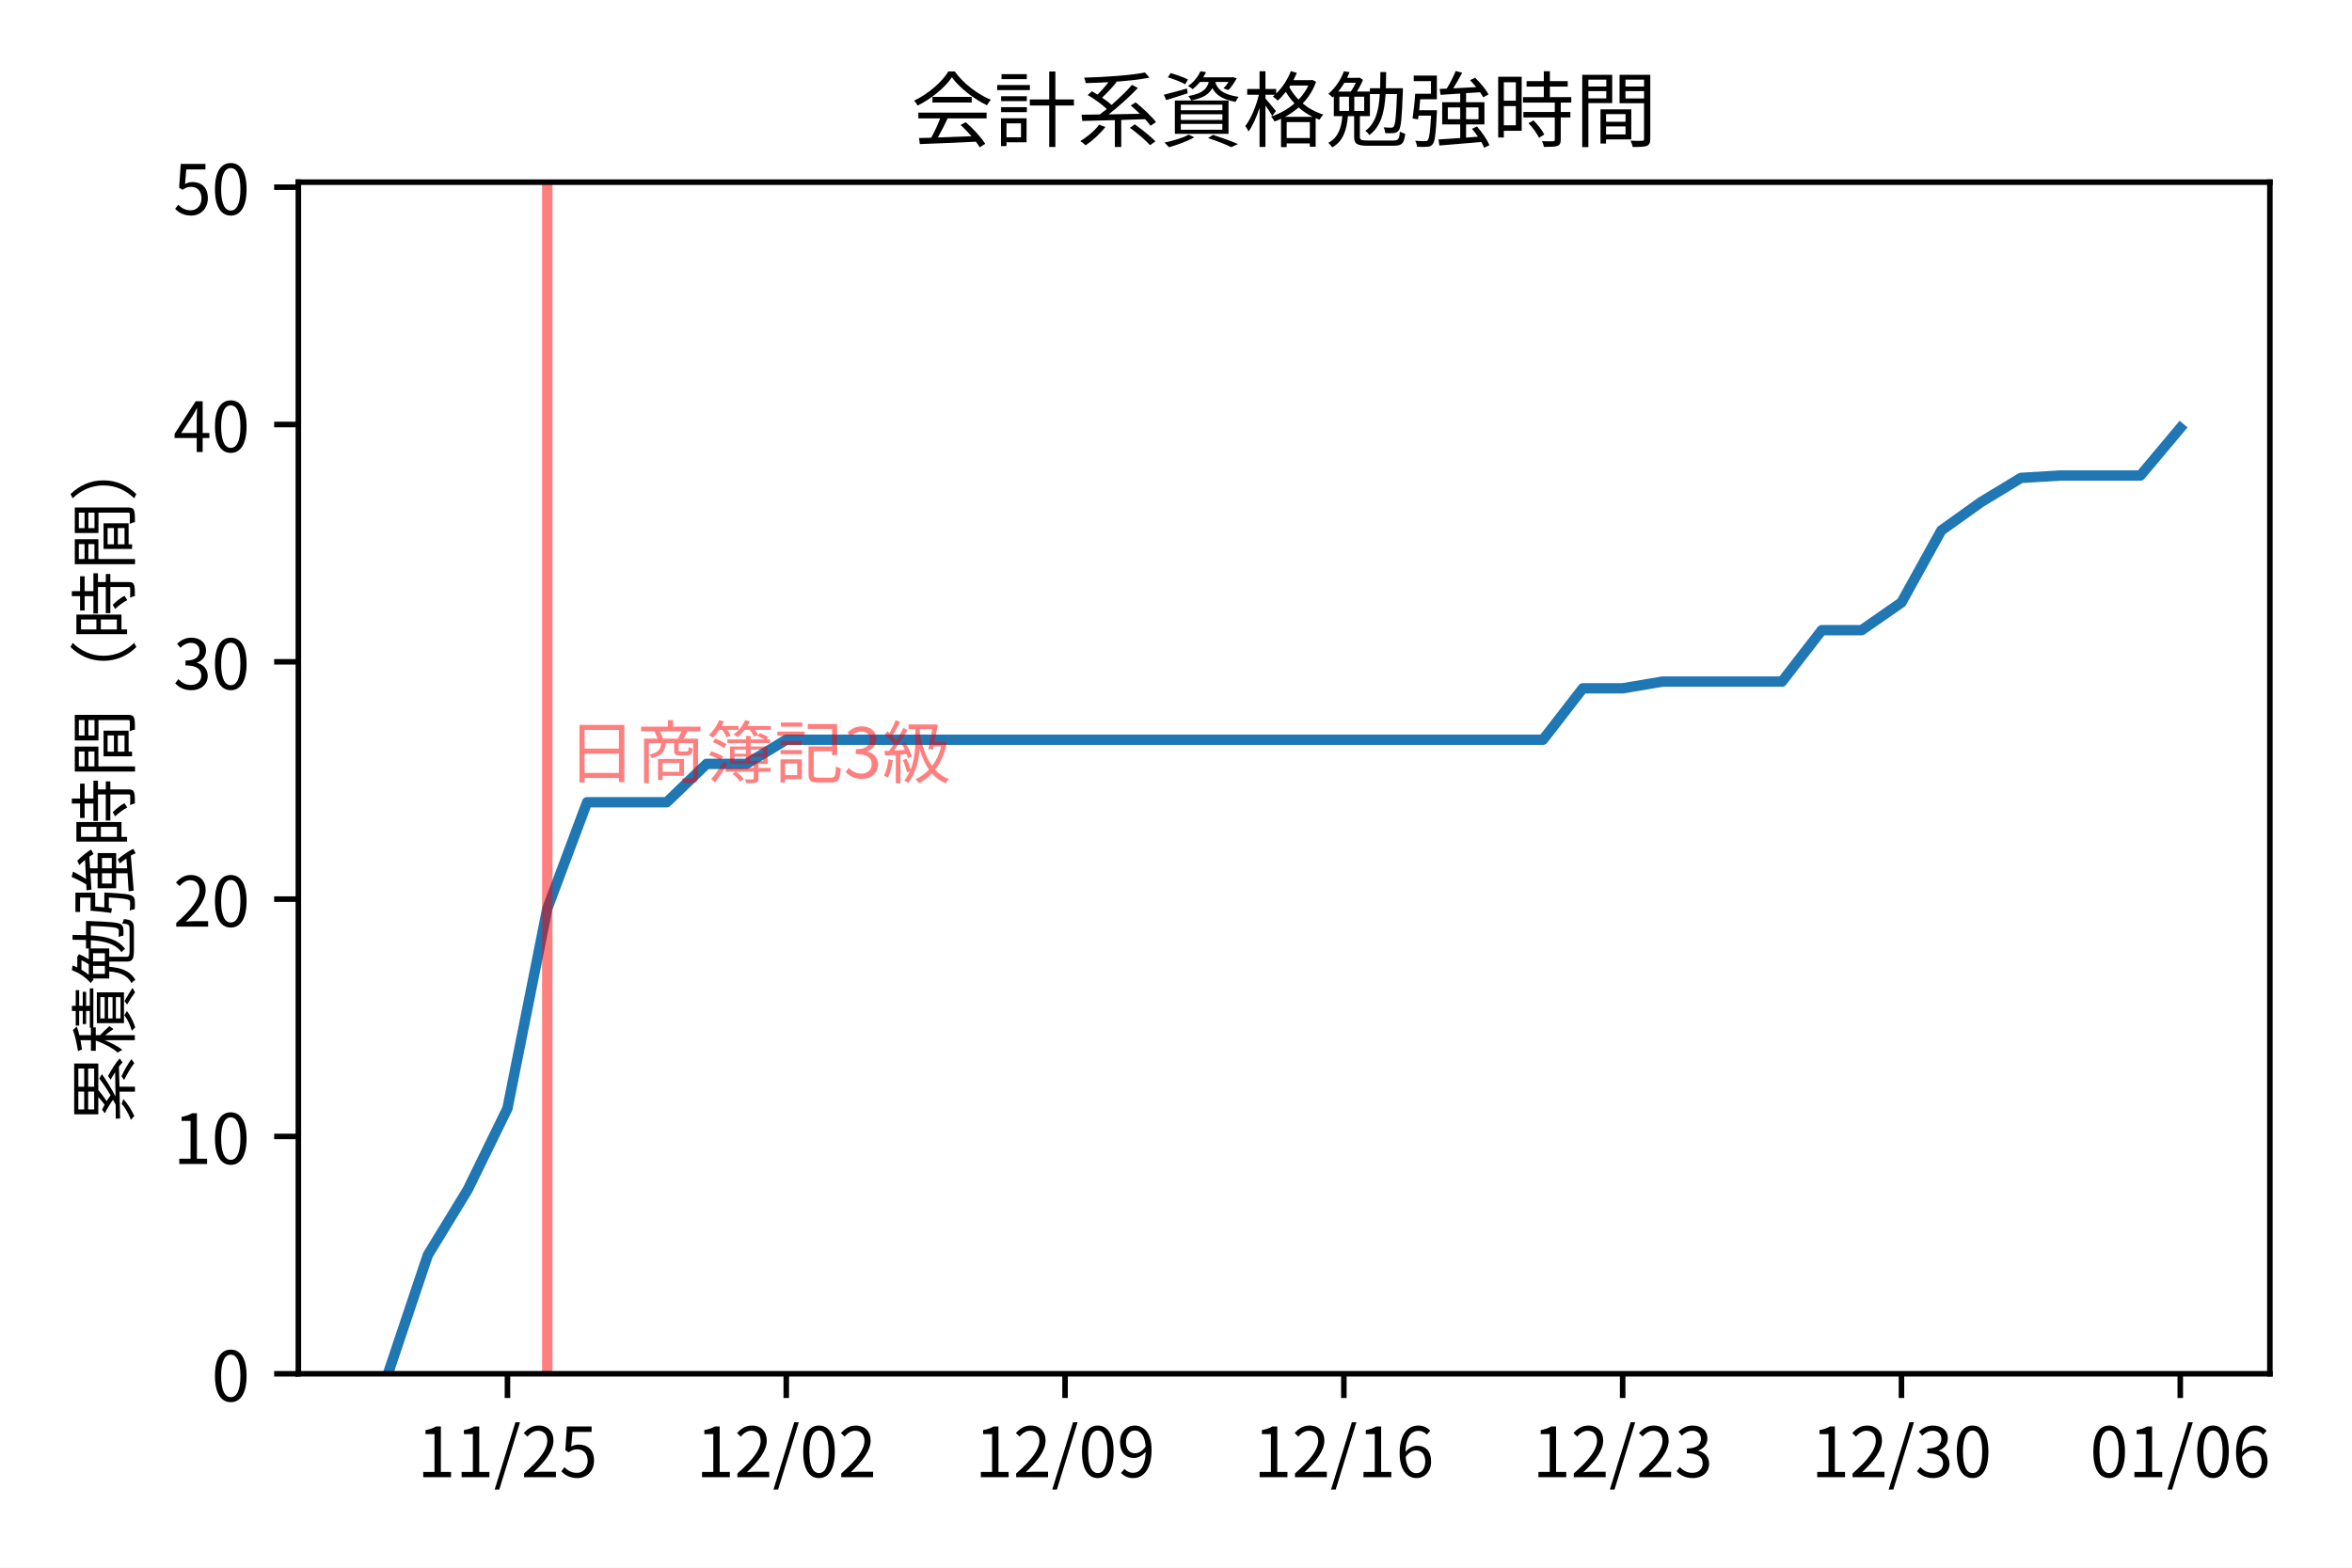
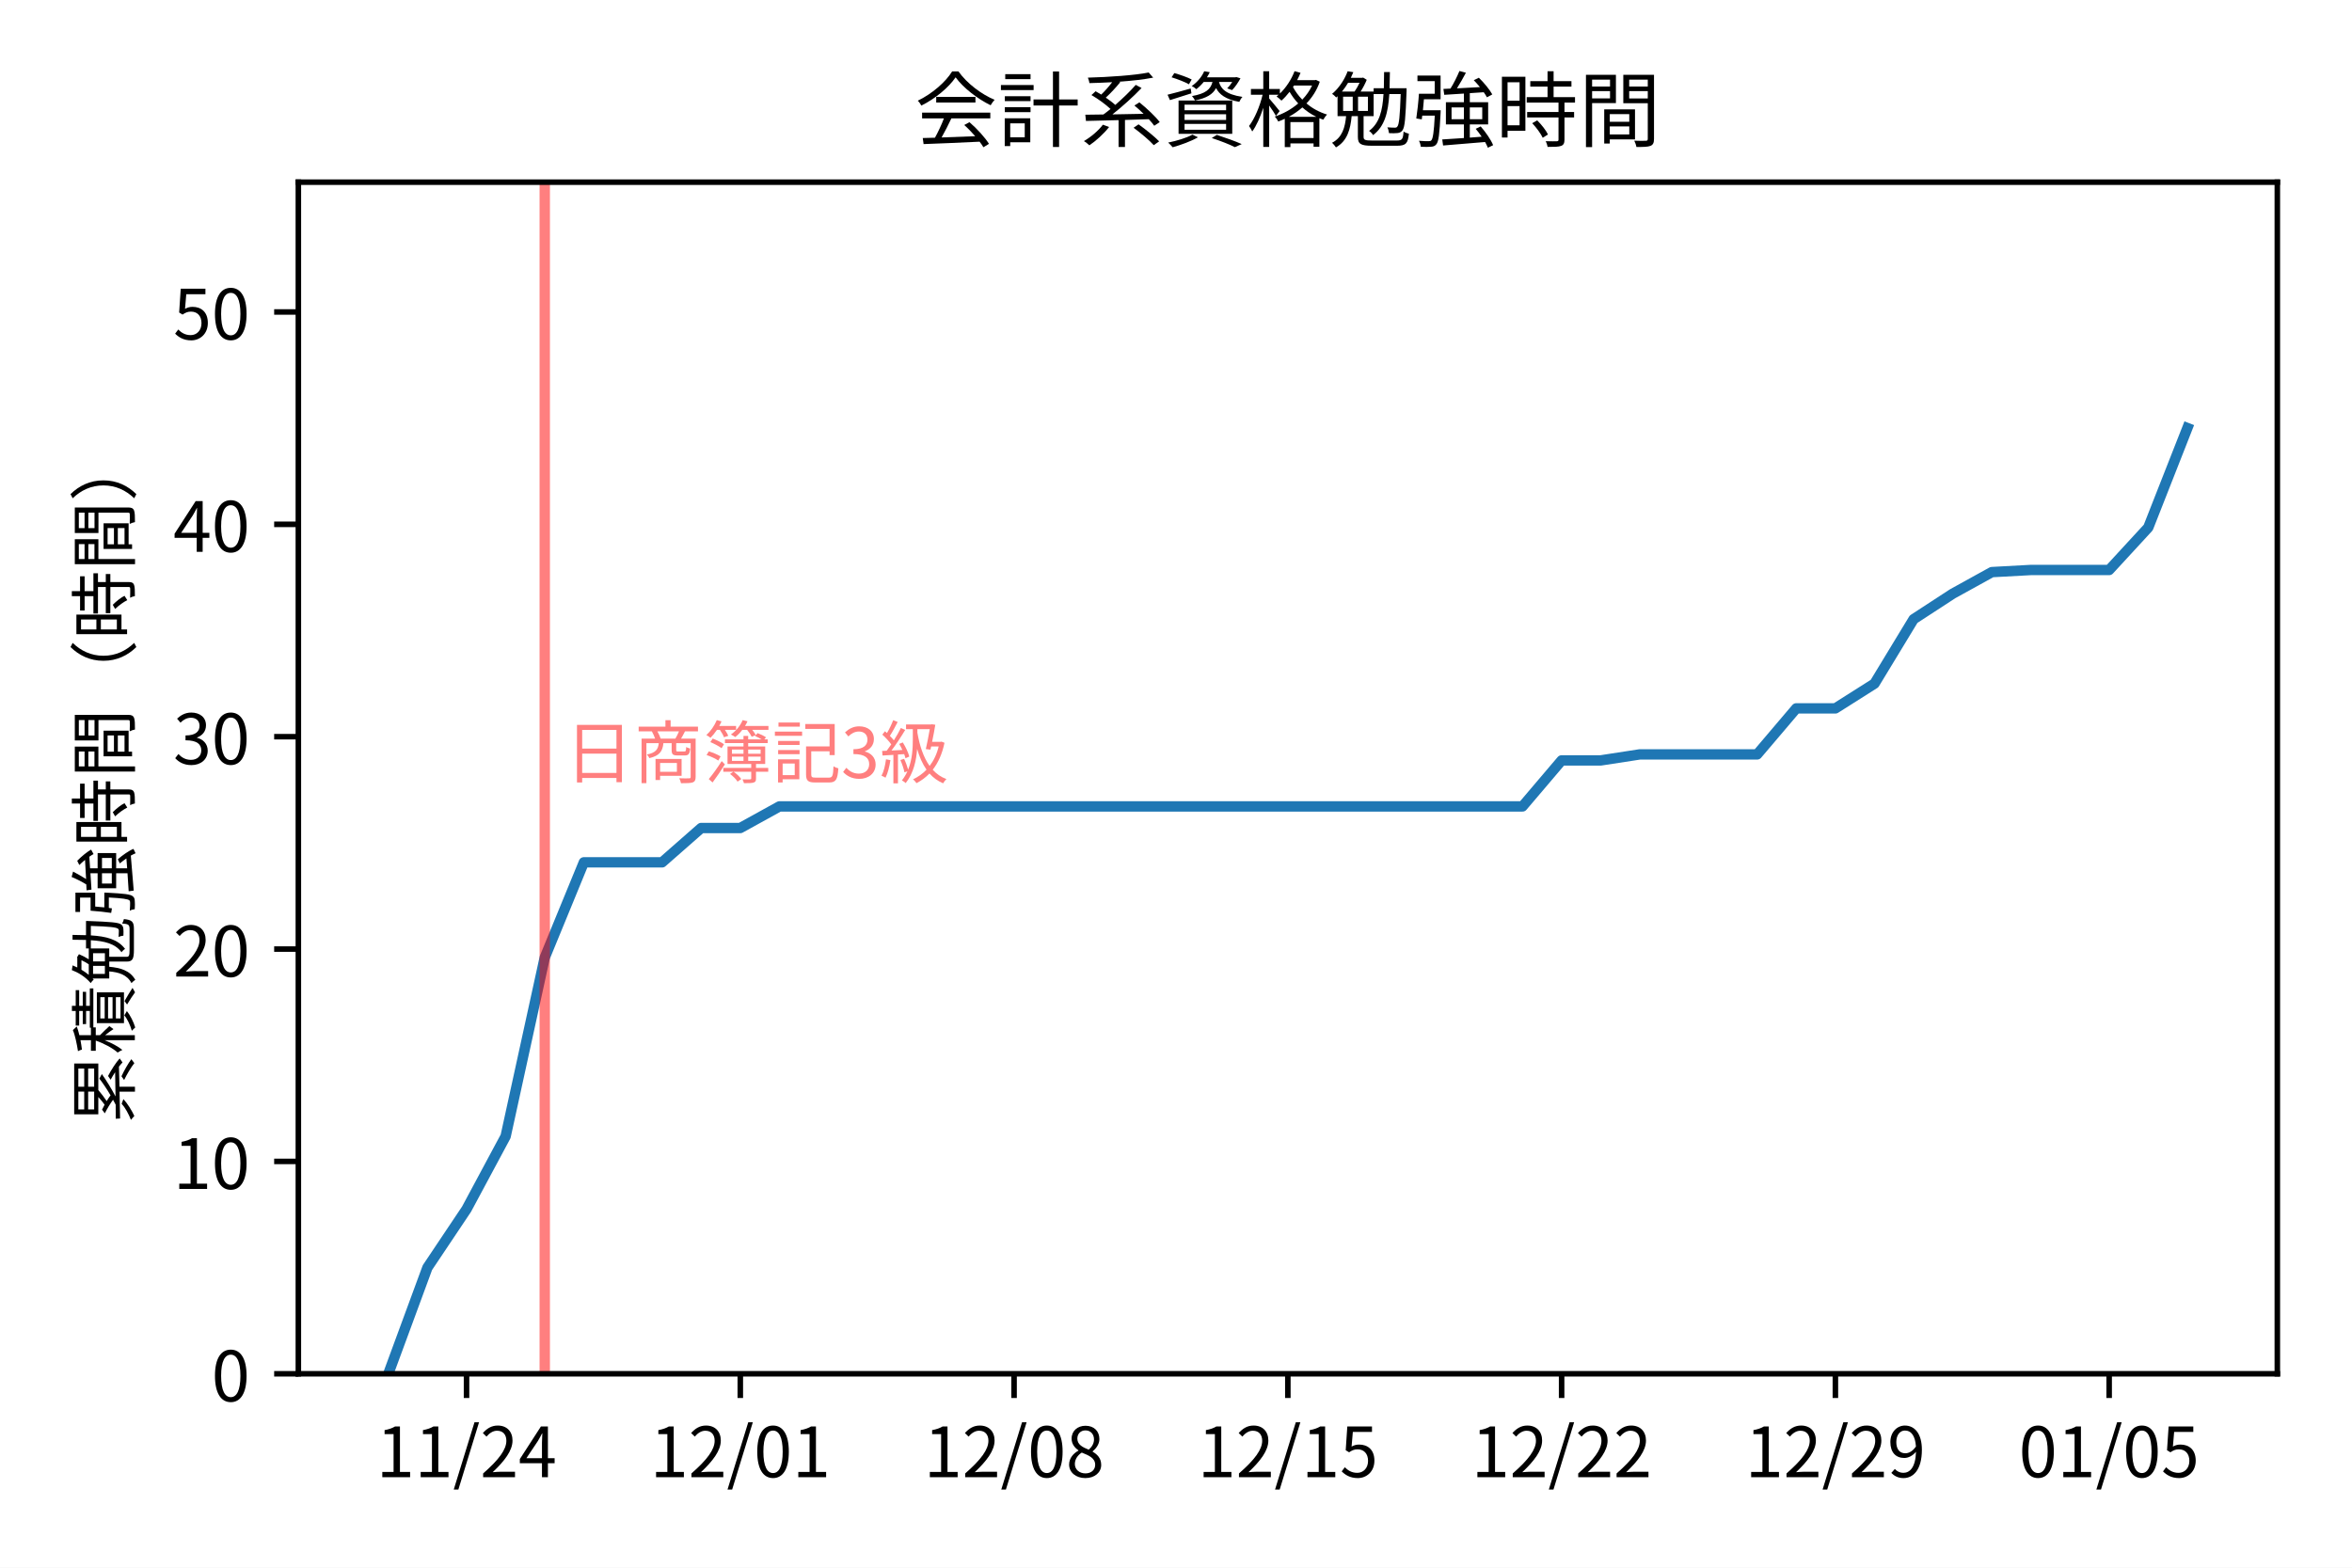
<svg xmlns="http://www.w3.org/2000/svg" xmlns:xlink="http://www.w3.org/1999/xlink" width="340.157pt" height="226.772pt" viewBox="0 0 340.157 226.772" version="1.1">
  <defs>
    <style type="text/css">*{stroke-linejoin: round; stroke-linecap: butt}</style>
  </defs>
  <g id="figure_1">
    <g id="patch_1">
      <path d="M 0 226.772  L 340.157 226.772  L 340.157 0  L 0 0  z " style="fill: #ffffff" />
    </g>
    <g id="axes_1">
      <g id="patch_2">
-         <path d="M 43.15 198.722  L 328.28 198.722  L 328.28 26.351  L 43.15 26.351  z " style="fill: #ffffff" />
+         <path d="M 43.15 198.722  L 329.357 198.722  L 329.357 26.351  L 43.15 26.351  z " style="fill: #ffffff" />
      </g>
      <g id="matplotlib.axis_1">
        <g id="xtick_1">
          <g id="line2d_1">
            <defs>
-               <path id="me6eed96084" d="M 0 0  L 0 3.5  " style="stroke: #000000; stroke-width: 0.8" />
+               <path id="mf53ee3e310" d="M 0 0  L 0 3.5  " style="stroke: #000000; stroke-width: 0.8" />
            </defs>
            <g>
-               <use xlink:href="#me6eed96084" x="73.391" y="198.722" style="stroke: #000000; stroke-width: 0.8" />
+               <use xlink:href="#mf53ee3e310" x="67.472" y="198.722" style="stroke: #000000; stroke-width: 0.8" />
            </g>
          </g>
          <g id="text_1">
-             <g transform="translate(60.33092 213.681) scale(0.1 -0.1)">
+             <g transform="translate(54.41182 213.681) scale(0.1 -0.1)">
              <defs>
                <path id="NotoSansJP-Regular-31" d="M 563 0  L 3136 0  L 3136 486  L 2195 486  L 2195 4698  L 1747 4698  C 1491 4544 1190 4435 774 4358  L 774 3987  L 1606 3987  L 1606 486  L 563 486  L 563 0  z " transform="scale(0.015625)" />
                <path id="NotoSansJP-Regular-2f" d="M 70 -1146  L 499 -1146  L 2413 5082  L 1990 5082  L 70 -1146  z " transform="scale(0.015625)" />
                <path id="NotoSansJP-Regular-32" d="M 282 0  L 3232 0  L 3232 506  L 1933 506  C 1696 506 1408 480 1165 461  C 2266 1504 3002 2458 3002 3392  C 3002 4230 2477 4781 1638 4781  C 1043 4781 640 4506 256 4090  L 595 3757  C 851 4064 1184 4301 1568 4301  C 2150 4301 2432 3910 2432 3373  C 2432 2566 1754 1632 282 346  L 282 0  z " transform="scale(0.015625)" />
-                 <path id="NotoSansJP-Regular-35" d="M 1670 -83  C 2464 -83 3206 499 3206 1530  C 3206 2560 2573 3021 1792 3021  C 1510 3021 1306 2950 1094 2835  L 1210 4192  L 2982 4192  L 2982 4698  L 698 4698  L 550 2496  L 864 2304  C 1133 2483 1331 2579 1645 2579  C 2234 2579 2618 2182 2618 1510  C 2618 826 2170 403 1619 403  C 1075 403 736 653 467 922  L 179 538  C 493 224 941 -83 1670 -83  z " transform="scale(0.015625)" />
+                 <path id="NotoSansJP-Regular-34" d="M 736 1760  L 1805 3360  C 1939 3590 2067 3821 2182 4051  L 2208 4051  C 2195 3808 2176 3430 2176 3200  L 2176 1760  L 736 1760  z M 2176 0  L 2726 0  L 2726 1293  L 3347 1293  L 3347 1760  L 2726 1760  L 2726 4698  L 2080 4698  L 128 1677  L 128 1293  L 2176 1293  L 2176 0  z " transform="scale(0.015625)" />
              </defs>
              <use xlink:href="#NotoSansJP-Regular-31" />
              <use xlink:href="#NotoSansJP-Regular-31" x="55.5" />
              <use xlink:href="#NotoSansJP-Regular-2f" x="111" />
              <use xlink:href="#NotoSansJP-Regular-32" x="150.2" />
-               <use xlink:href="#NotoSansJP-Regular-35" x="205.7" />
+               <use xlink:href="#NotoSansJP-Regular-34" x="205.7" />
            </g>
          </g>
        </g>
        <g id="xtick_2">
          <g id="line2d_2">
            <g>
-               <use xlink:href="#me6eed96084" x="113.713" y="198.722" style="stroke: #000000; stroke-width: 0.8" />
+               <use xlink:href="#mf53ee3e310" x="107.066" y="198.722" style="stroke: #000000; stroke-width: 0.8" />
            </g>
          </g>
          <g id="text_2">
-             <g transform="translate(100.6524 213.681) scale(0.1 -0.1)">
+             <g transform="translate(94.00574 213.681) scale(0.1 -0.1)">
              <defs>
                <path id="NotoSansJP-Regular-30" d="M 1779 -83  C 2669 -83 3238 730 3238 2362  C 3238 3987 2669 4781 1779 4781  C 883 4781 314 3994 314 2362  C 314 730 883 -83 1779 -83  z M 1779 384  C 1242 384 883 979 883 2362  C 883 3731 1242 4314 1779 4314  C 2310 4314 2669 3731 2669 2362  C 2669 979 2310 384 1779 384  z " transform="scale(0.015625)" />
              </defs>
              <use xlink:href="#NotoSansJP-Regular-31" />
              <use xlink:href="#NotoSansJP-Regular-32" x="55.5" />
              <use xlink:href="#NotoSansJP-Regular-2f" x="111" />
              <use xlink:href="#NotoSansJP-Regular-30" x="150.2" />
-               <use xlink:href="#NotoSansJP-Regular-32" x="205.7" />
+               <use xlink:href="#NotoSansJP-Regular-31" x="205.7" />
            </g>
          </g>
        </g>
        <g id="xtick_3">
          <g id="line2d_3">
            <g>
-               <use xlink:href="#me6eed96084" x="154.034" y="198.722" style="stroke: #000000; stroke-width: 0.8" />
+               <use xlink:href="#mf53ee3e310" x="146.66" y="198.722" style="stroke: #000000; stroke-width: 0.8" />
            </g>
          </g>
          <g id="text_3">
-             <g transform="translate(140.9738 213.681) scale(0.1 -0.1)">
-               <defs>
-                 <path id="NotoSansJP-Regular-39" d="M 832 3258  C 832 3898 1178 4320 1626 4320  C 2227 4320 2586 3808 2650 2842  C 2349 2400 1990 2214 1670 2214  C 1114 2214 832 2624 832 3258  z M 1498 -83  C 2381 -83 3200 646 3200 2547  C 3200 4038 2528 4781 1626 4781  C 896 4781 282 4166 282 3258  C 282 2285 794 1779 1574 1779  C 1965 1779 2368 2003 2656 2355  C 2611 902 2086 403 1478 403  C 1178 403 890 538 698 762  L 371 397  C 634 122 992 -83 1498 -83  z " transform="scale(0.015625)" />
+             <g transform="translate(133.5997 213.681) scale(0.1 -0.1)">
+               <defs>
+                 <path id="NotoSansJP-Regular-38" d="M 1786 -83  C 2669 -83 3258 448 3258 1133  C 3258 1773 2874 2125 2464 2362  L 2464 2394  C 2746 2611 3091 3034 3091 3526  C 3091 4250 2605 4762 1805 4762  C 1075 4762 518 4288 518 3571  C 518 3078 806 2726 1152 2490  L 1152 2458  C 723 2227 288 1792 288 1165  C 288 442 922 -83 1786 -83  z M 2106 2547  C 1555 2765 1050 3008 1050 3571  C 1050 4026 1363 4333 1798 4333  C 2304 4333 2592 3955 2592 3494  C 2592 3149 2426 2829 2106 2547  z M 1798 352  C 1235 352 819 717 819 1216  C 819 1664 1082 2035 1459 2278  C 2125 2010 2701 1773 2701 1146  C 2701 678 2336 352 1798 352  z " transform="scale(0.015625)" />
              </defs>
              <use xlink:href="#NotoSansJP-Regular-31" />
              <use xlink:href="#NotoSansJP-Regular-32" x="55.5" />
              <use xlink:href="#NotoSansJP-Regular-2f" x="111" />
              <use xlink:href="#NotoSansJP-Regular-30" x="150.2" />
-               <use xlink:href="#NotoSansJP-Regular-39" x="205.7" />
+               <use xlink:href="#NotoSansJP-Regular-38" x="205.7" />
            </g>
          </g>
        </g>
        <g id="xtick_4">
          <g id="line2d_4">
            <g>
-               <use xlink:href="#me6eed96084" x="194.355" y="198.722" style="stroke: #000000; stroke-width: 0.8" />
+               <use xlink:href="#mf53ee3e310" x="186.254" y="198.722" style="stroke: #000000; stroke-width: 0.8" />
            </g>
          </g>
          <g id="text_4">
-             <g transform="translate(181.2952 213.681) scale(0.1 -0.1)">
-               <defs>
-                 <path id="NotoSansJP-Regular-36" d="M 1875 2477  C 2445 2477 2726 2074 2726 1440  C 2726 800 2374 371 1926 371  C 1338 371 986 902 915 1875  C 1203 2304 1581 2477 1875 2477  z M 1926 -83  C 2656 -83 3270 531 3270 1440  C 3270 2419 2765 2912 1971 2912  C 1600 2912 1190 2694 902 2342  C 928 3802 1472 4294 2112 4294  C 2400 4294 2682 4160 2867 3936  L 3187 4301  C 2931 4576 2579 4781 2093 4781  C 1184 4781 358 4077 358 2240  C 358 691 1024 -83 1926 -83  z " transform="scale(0.015625)" />
+             <g transform="translate(173.1936 213.681) scale(0.1 -0.1)">
+               <defs>
+                 <path id="NotoSansJP-Regular-35" d="M 1670 -83  C 2464 -83 3206 499 3206 1530  C 3206 2560 2573 3021 1792 3021  C 1510 3021 1306 2950 1094 2835  L 1210 4192  L 2982 4192  L 2982 4698  L 698 4698  L 550 2496  L 864 2304  C 1133 2483 1331 2579 1645 2579  C 2234 2579 2618 2182 2618 1510  C 2618 826 2170 403 1619 403  C 1075 403 736 653 467 922  L 179 538  C 493 224 941 -83 1670 -83  z " transform="scale(0.015625)" />
              </defs>
              <use xlink:href="#NotoSansJP-Regular-31" />
              <use xlink:href="#NotoSansJP-Regular-32" x="55.5" />
              <use xlink:href="#NotoSansJP-Regular-2f" x="111" />
              <use xlink:href="#NotoSansJP-Regular-31" x="150.2" />
-               <use xlink:href="#NotoSansJP-Regular-36" x="205.7" />
+               <use xlink:href="#NotoSansJP-Regular-35" x="205.7" />
            </g>
          </g>
        </g>
        <g id="xtick_5">
          <g id="line2d_5">
            <g>
-               <use xlink:href="#me6eed96084" x="234.677" y="198.722" style="stroke: #000000; stroke-width: 0.8" />
+               <use xlink:href="#mf53ee3e310" x="225.848" y="198.722" style="stroke: #000000; stroke-width: 0.8" />
            </g>
          </g>
          <g id="text_5">
-             <g transform="translate(221.6167 213.681) scale(0.1 -0.1)">
-               <defs>
-                 <path id="NotoSansJP-Regular-33" d="M 1690 -83  C 2522 -83 3194 416 3194 1254  C 3194 1894 2752 2317 2202 2445  L 2202 2470  C 2694 2656 3034 3034 3034 3603  C 3034 4346 2458 4781 1670 4781  C 1126 4781 710 4544 358 4218  L 672 3846  C 934 4115 1267 4301 1645 4301  C 2131 4301 2438 4006 2438 3558  C 2438 3053 2106 2662 1139 2662  L 1139 2214  C 2221 2214 2598 1837 2598 1280  C 2598 736 2202 403 1645 403  C 1114 403 755 653 480 941  L 186 557  C 493 224 954 -83 1690 -83  z " transform="scale(0.015625)" />
-               </defs>
+             <g transform="translate(212.7875 213.681) scale(0.1 -0.1)">
              <use xlink:href="#NotoSansJP-Regular-31" />
              <use xlink:href="#NotoSansJP-Regular-32" x="55.5" />
              <use xlink:href="#NotoSansJP-Regular-2f" x="111" />
              <use xlink:href="#NotoSansJP-Regular-32" x="150.2" />
-               <use xlink:href="#NotoSansJP-Regular-33" x="205.7" />
+               <use xlink:href="#NotoSansJP-Regular-32" x="205.7" />
            </g>
          </g>
        </g>
        <g id="xtick_6">
          <g id="line2d_6">
            <g>
-               <use xlink:href="#me6eed96084" x="274.998" y="198.722" style="stroke: #000000; stroke-width: 0.8" />
+               <use xlink:href="#mf53ee3e310" x="265.442" y="198.722" style="stroke: #000000; stroke-width: 0.8" />
            </g>
          </g>
          <g id="text_6">
-             <g transform="translate(261.9381 213.681) scale(0.1 -0.1)">
-               <use xlink:href="#NotoSansJP-Regular-31" />
-               <use xlink:href="#NotoSansJP-Regular-32" x="55.5" />
-               <use xlink:href="#NotoSansJP-Regular-2f" x="111" />
-               <use xlink:href="#NotoSansJP-Regular-33" x="150.2" />
-               <use xlink:href="#NotoSansJP-Regular-30" x="205.7" />
+             <g transform="translate(252.3814 213.681) scale(0.1 -0.1)">
+               <defs>
+                 <path id="NotoSansJP-Regular-39" d="M 832 3258  C 832 3898 1178 4320 1626 4320  C 2227 4320 2586 3808 2650 2842  C 2349 2400 1990 2214 1670 2214  C 1114 2214 832 2624 832 3258  z M 1498 -83  C 2381 -83 3200 646 3200 2547  C 3200 4038 2528 4781 1626 4781  C 896 4781 282 4166 282 3258  C 282 2285 794 1779 1574 1779  C 1965 1779 2368 2003 2656 2355  C 2611 902 2086 403 1478 403  C 1178 403 890 538 698 762  L 371 397  C 634 122 992 -83 1498 -83  z " transform="scale(0.015625)" />
+               </defs>
+               <use xlink:href="#NotoSansJP-Regular-31" />
+               <use xlink:href="#NotoSansJP-Regular-32" x="55.5" />
+               <use xlink:href="#NotoSansJP-Regular-2f" x="111" />
+               <use xlink:href="#NotoSansJP-Regular-32" x="150.2" />
+               <use xlink:href="#NotoSansJP-Regular-39" x="205.7" />
            </g>
          </g>
        </g>
        <g id="xtick_7">
          <g id="line2d_7">
            <g>
-               <use xlink:href="#me6eed96084" x="315.32" y="198.722" style="stroke: #000000; stroke-width: 0.8" />
+               <use xlink:href="#mf53ee3e310" x="305.036" y="198.722" style="stroke: #000000; stroke-width: 0.8" />
            </g>
          </g>
          <g id="text_7">
-             <g transform="translate(302.2595 213.681) scale(0.1 -0.1)">
+             <g transform="translate(291.9753 213.681) scale(0.1 -0.1)">
              <use xlink:href="#NotoSansJP-Regular-30" />
              <use xlink:href="#NotoSansJP-Regular-31" x="55.5" />
              <use xlink:href="#NotoSansJP-Regular-2f" x="111" />
              <use xlink:href="#NotoSansJP-Regular-30" x="150.2" />
-               <use xlink:href="#NotoSansJP-Regular-36" x="205.7" />
+               <use xlink:href="#NotoSansJP-Regular-35" x="205.7" />
            </g>
          </g>
        </g>
      </g>
      <g id="matplotlib.axis_2">
        <g id="ytick_1">
          <g id="line2d_8">
            <defs>
-               <path id="m3b3321f1d1" d="M 0 0  L -3.5 0  " style="stroke: #000000; stroke-width: 0.8" />
+               <path id="ma17d8c07e6" d="M 0 0  L -3.5 0  " style="stroke: #000000; stroke-width: 0.8" />
            </defs>
            <g>
-               <use xlink:href="#m3b3321f1d1" x="43.15" y="198.722" style="stroke: #000000; stroke-width: 0.8" />
+               <use xlink:href="#ma17d8c07e6" x="43.15" y="198.722" style="stroke: #000000; stroke-width: 0.8" />
            </g>
          </g>
          <g id="text_8">
            <g transform="translate(30.6 202.7013) scale(0.1 -0.1)">
              <use xlink:href="#NotoSansJP-Regular-30" />
            </g>
          </g>
        </g>
        <g id="ytick_2">
          <g id="line2d_9">
            <g>
-               <use xlink:href="#m3b3321f1d1" x="43.15" y="164.392" style="stroke: #000000; stroke-width: 0.8" />
+               <use xlink:href="#ma17d8c07e6" x="43.15" y="168.003" style="stroke: #000000; stroke-width: 0.8" />
            </g>
          </g>
          <g id="text_9">
-             <g transform="translate(25.05 168.3721) scale(0.1 -0.1)">
+             <g transform="translate(25.05 171.9823) scale(0.1 -0.1)">
              <use xlink:href="#NotoSansJP-Regular-31" />
              <use xlink:href="#NotoSansJP-Regular-30" x="55.5" />
            </g>
          </g>
        </g>
        <g id="ytick_3">
          <g id="line2d_10">
            <g>
-               <use xlink:href="#m3b3321f1d1" x="43.15" y="130.063" style="stroke: #000000; stroke-width: 0.8" />
+               <use xlink:href="#ma17d8c07e6" x="43.15" y="137.284" style="stroke: #000000; stroke-width: 0.8" />
            </g>
          </g>
          <g id="text_10">
-             <g transform="translate(25.05 134.0429) scale(0.1 -0.1)">
+             <g transform="translate(25.05 141.2634) scale(0.1 -0.1)">
              <use xlink:href="#NotoSansJP-Regular-32" />
              <use xlink:href="#NotoSansJP-Regular-30" x="55.5" />
            </g>
          </g>
        </g>
        <g id="ytick_4">
          <g id="line2d_11">
            <g>
-               <use xlink:href="#m3b3321f1d1" x="43.15" y="95.734" style="stroke: #000000; stroke-width: 0.8" />
+               <use xlink:href="#ma17d8c07e6" x="43.15" y="106.565" style="stroke: #000000; stroke-width: 0.8" />
            </g>
          </g>
          <g id="text_11">
-             <g transform="translate(25.05 99.71371) scale(0.1 -0.1)">
+             <g transform="translate(25.05 110.5444) scale(0.1 -0.1)">
+               <defs>
+                 <path id="NotoSansJP-Regular-33" d="M 1690 -83  C 2522 -83 3194 416 3194 1254  C 3194 1894 2752 2317 2202 2445  L 2202 2470  C 2694 2656 3034 3034 3034 3603  C 3034 4346 2458 4781 1670 4781  C 1126 4781 710 4544 358 4218  L 672 3846  C 934 4115 1267 4301 1645 4301  C 2131 4301 2438 4006 2438 3558  C 2438 3053 2106 2662 1139 2662  L 1139 2214  C 2221 2214 2598 1837 2598 1280  C 2598 736 2202 403 1645 403  C 1114 403 755 653 480 941  L 186 557  C 493 224 954 -83 1690 -83  z " transform="scale(0.015625)" />
+               </defs>
              <use xlink:href="#NotoSansJP-Regular-33" />
              <use xlink:href="#NotoSansJP-Regular-30" x="55.5" />
            </g>
          </g>
        </g>
        <g id="ytick_5">
          <g id="line2d_12">
            <g>
-               <use xlink:href="#m3b3321f1d1" x="43.15" y="61.405" style="stroke: #000000; stroke-width: 0.8" />
+               <use xlink:href="#ma17d8c07e6" x="43.15" y="75.846" style="stroke: #000000; stroke-width: 0.8" />
            </g>
          </g>
          <g id="text_12">
-             <g transform="translate(25.05 65.3845) scale(0.1 -0.1)">
-               <defs>
-                 <path id="NotoSansJP-Regular-34" d="M 736 1760  L 1805 3360  C 1939 3590 2067 3821 2182 4051  L 2208 4051  C 2195 3808 2176 3430 2176 3200  L 2176 1760  L 736 1760  z M 2176 0  L 2726 0  L 2726 1293  L 3347 1293  L 3347 1760  L 2726 1760  L 2726 4698  L 2080 4698  L 128 1677  L 128 1293  L 2176 1293  L 2176 0  z " transform="scale(0.015625)" />
-               </defs>
+             <g transform="translate(25.05 79.82538) scale(0.1 -0.1)">
              <use xlink:href="#NotoSansJP-Regular-34" />
              <use xlink:href="#NotoSansJP-Regular-30" x="55.5" />
            </g>
          </g>
        </g>
        <g id="ytick_6">
          <g id="line2d_13">
            <g>
-               <use xlink:href="#m3b3321f1d1" x="43.15" y="27.076" style="stroke: #000000; stroke-width: 0.8" />
+               <use xlink:href="#ma17d8c07e6" x="43.15" y="45.127" style="stroke: #000000; stroke-width: 0.8" />
            </g>
          </g>
          <g id="text_13">
-             <g transform="translate(25.05 31.05528) scale(0.1 -0.1)">
+             <g transform="translate(25.05 49.10639) scale(0.1 -0.1)">
              <use xlink:href="#NotoSansJP-Regular-35" />
              <use xlink:href="#NotoSansJP-Regular-30" x="55.5" />
            </g>
          </g>
        </g>
        <g id="text_14">
          <g transform="translate(18.75937 162.5365) rotate(-90) scale(0.1 -0.1)">
            <defs>
              <path id="NotoSansJP-Regular-7d2f" d="M 1843 749  C 1478 416 890 96 346 -115  C 454 -192 627 -352 710 -429  C 1229 -186 1856 198 2272 582  L 1843 749  z M 1318 3846  L 2963 3846  L 2963 3290  L 1318 3290  L 1318 3846  z M 1318 4755  L 2963 4755  L 2963 4211  L 1318 4211  L 1318 4755  z M 5101 4211  L 3418 4211  L 3418 4755  L 5101 4755  L 5101 4211  z M 5101 3290  L 3418 3290  L 3418 3846  L 5101 3846  L 5101 3290  z M 5274 998  C 5427 877 5562 768 5664 666  L 6035 928  C 5677 1261 4973 1715 4410 2003  L 4064 1766  C 4288 1645 4531 1504 4762 1350  C 3994 1338 3226 1318 2515 1312  C 3213 1677 3987 2150 4589 2579  L 4166 2810  C 3770 2496 3194 2112 2618 1773  C 2470 1888 2285 2010 2086 2131  C 2413 2349 2790 2630 3098 2899  L 3085 2906  L 5562 2906  L 5562 5139  L 864 5139  L 864 2906  L 2464 2906  C 2253 2707 1990 2496 1754 2323  C 1594 2406 1440 2490 1293 2560  L 954 2304  C 1376 2093 1875 1792 2208 1542  C 2048 1453 1894 1376 1754 1299  C 1267 1293 826 1293 454 1293  L 474 890  C 1139 896 2010 915 2957 941  L 2957 -486  L 3418 -486  L 3418 947  L 5274 998  z M 4038 518  C 4589 250 5267 -154 5600 -429  L 5965 -154  C 5600 128 4915 518 4384 762  L 4038 518  z " transform="scale(0.015625)" />
              <path id="NotoSansJP-Regular-7a4d" d="M 2630 1882  C 2509 2022 1984 2560 1786 2752  L 1786 3142  L 2509 3142  L 2509 3366  L 6118 3366  L 6118 3693  L 4506 3693  L 4506 4038  L 5798 4038  L 5798 4346  L 4506 4346  L 4506 4678  L 5958 4678  L 5958 4998  L 4506 4998  L 4506 5350  L 4032 5350  L 4032 4998  L 2675 4998  L 2675 4678  L 4032 4678  L 4032 4346  L 2816 4346  L 2816 4038  L 4032 4038  L 4032 3693  L 2477 3693  L 2477 3590  L 1786 3590  L 1786 4659  C 2080 4730 2362 4806 2592 4902  L 2259 5261  C 1811 5062 998 4896 307 4787  C 365 4685 435 4525 454 4422  C 730 4454 1030 4506 1325 4557  L 1325 3590  L 346 3590  L 346 3142  L 1286 3142  C 1037 2406 589 1568 179 1114  C 256 998 371 813 422 678  C 742 1062 1069 1683 1325 2323  L 1325 -474  L 1786 -474  L 1786 2278  C 1997 2016 2246 1683 2349 1504  L 2630 1882  z M 3341 1280  L 5306 1280  L 5306 851  L 3341 851  L 3341 1280  z M 3341 2003  L 5306 2003  L 5306 1587  L 3341 1587  L 3341 2003  z M 3341 2720  L 5306 2720  L 5306 2317  L 3341 2317  L 3341 2720  z M 5754 531  L 5754 3040  L 2906 3040  L 2906 531  L 5754 531  z M 3622 499  C 3322 237 2720 -51 2195 -198  C 2291 -282 2432 -422 2502 -512  C 3027 -352 3642 -45 4019 262  L 3622 499  z M 4627 243  C 5037 0 5498 -301 5754 -493  L 6170 -262  C 5869 -58 5376 237 4947 480  L 4627 243  z " transform="scale(0.015625)" />
              <path id="NotoSansJP-Regular-52c9" d="M 1062 3392  L 1805 3392  L 1805 2298  L 1062 2298  L 1062 3392  z M 2330 4467  C 2227 4237 2086 3994 1946 3789  L 973 3789  C 1152 4006 1312 4237 1446 4467  L 2330 4467  z M 2976 2298  L 2214 2298  L 2214 3392  L 2976 3392  L 2976 2298  z M 3296 13  C 2739 13 2643 64 2643 301  L 2643 1894  L 3418 1894  L 3418 3597  L 4179 3597  C 4102 2317 3866 1350 3066 755  C 3168 691 3322 531 3373 429  C 4269 1101 4538 2176 4627 3597  L 5504 3597  C 5446 1869 5376 1242 5248 1094  C 5197 1018 5146 1005 5050 1005  C 4947 1005 4723 1011 4474 1030  C 4544 909 4589 723 4602 582  C 4851 570 5107 570 5254 589  C 5421 608 5536 659 5638 794  C 5824 1030 5882 1747 5958 3834  L 5958 4045  L 4646 4045  C 4659 4435 4666 4858 4672 5293  L 4224 5293  C 4218 4851 4218 4435 4205 4045  L 3418 4045  L 3418 3789  L 2413 3789  C 2592 4070 2771 4410 2886 4698  L 2605 4870  L 2534 4851  L 1658 4851  C 1728 4998 1792 5146 1850 5286  L 1414 5357  C 1210 4813 819 4122 211 3610  C 314 3552 461 3418 531 3334  L 634 3430  L 634 1894  L 1293 1894  C 1216 1043 1005 250 211 -160  C 307 -243 448 -416 512 -518  C 1389 -19 1626 877 1722 1894  L 2202 1894  L 2202 294  C 2202 -256 2426 -390 3302 -390  L 5222 -390  C 5907 -390 6061 -205 6138 538  C 6016 563 5830 634 5728 704  C 5683 115 5619 13 5203 13  L 3296 13  z " transform="scale(0.015625)" />
              <path id="NotoSansJP-Regular-5f37" d="M 819 2349  C 845 2624 877 2912 896 3194  L 2182 3194  L 2182 5024  L 397 5024  L 397 4595  L 1728 4595  L 1728 3622  L 512 3622  C 474 3021 384 2208 307 1715  L 730 1645  C 742 1734 755 1830 768 1933  L 1734 1933  C 1670 659 1587 160 1472 32  C 1421 -26 1357 -38 1248 -38  C 1133 -38 832 -38 512 -6  C 589 -134 640 -326 653 -467  C 966 -486 1267 -486 1440 -467  C 1626 -454 1741 -416 1850 -282  C 2035 -70 2099 525 2182 2138  C 2189 2208 2189 2349 2189 2349  L 819 2349  z M 3027 1658  L 3027 2566  L 3981 2566  L 3981 1658  L 3027 1658  z M 5395 2566  L 5395 1658  L 4435 1658  L 4435 2566  L 5395 2566  z M 6234 -346  C 6074 64 5658 659 5274 1101  L 4890 915  C 5043 730 5210 518 5350 307  L 4435 237  L 4435 1254  L 5850 1254  L 5850 2970  L 4435 2970  L 4435 3667  C 4787 3686 5152 3712 5510 3738  C 5613 3597 5696 3462 5754 3347  L 6170 3571  C 5971 3936 5530 4474 5133 4858  L 4742 4666  C 4902 4506 5062 4320 5216 4134  C 4602 4096 3987 4064 3443 4038  C 3674 4403 3930 4851 4134 5242  L 3635 5376  C 3469 4966 3194 4416 2944 4019  L 2400 3994  L 2464 3539  C 2893 3565 3418 3597 3981 3635  L 3981 2970  L 2592 2970  L 2592 1254  L 3981 1254  L 3981 205  C 3341 160 2758 122 2310 96  L 2374 -371  C 3213 -301 4442 -205 5613 -102  C 5702 -262 5779 -416 5830 -544  L 6234 -346  z " transform="scale(0.015625)" />
              <path id="NotoSansJP-Regular-6642" d="M 1875 4506  L 1875 3085  L 947 3085  L 947 4506  L 1875 4506  z M 947 1190  L 947 2669  L 1875 2669  L 1875 1190  L 947 1190  z M 2323 4934  L 512 4934  L 512 243  L 947 243  L 947 762  L 2323 762  L 2323 4934  z M 2848 1350  C 3174 1011 3514 538 3661 224  L 4064 480  C 3917 794 3558 1248 3232 1568  L 2848 1350  z M 6150 2938  L 6150 3360  L 4499 3360  L 4499 4173  L 5875 4173  L 5875 4595  L 4499 4595  L 4499 5357  L 4032 5357  L 4032 4595  L 2701 4595  L 2701 4173  L 4032 4173  L 4032 3360  L 2426 3360  L 2426 2938  L 4877 2938  L 4877 2214  L 2458 2214  L 2458 1792  L 4877 1792  L 4877 83  C 4877 -13 4845 -38 4736 -45  C 4634 -51 4282 -51 3885 -38  C 3955 -160 4019 -352 4038 -480  C 4557 -480 4877 -474 5075 -403  C 5267 -333 5338 -192 5338 77  L 5338 1792  L 6080 1792  L 6080 2214  L 5338 2214  L 5338 2938  L 6150 2938  z " transform="scale(0.015625)" />
              <path id="NotoSansJP-Regular-9593" d="M 2451 4710  L 2451 4179  L 1069 4179  L 1069 4710  L 2451 4710  z M 1069 3264  L 1069 3827  L 2451 3827  L 2451 3264  L 1069 3264  z M 2906 2899  L 2906 5082  L 595 5082  L 595 -493  L 1069 -493  L 1069 2899  L 2906 2899  z M 3936 2048  L 3936 1459  L 2432 1459  L 2432 2048  L 3936 2048  z M 2432 480  L 2432 1101  L 3936 1101  L 3936 480  L 2432 480  z M 4378 102  L 4378 2419  L 2003 2419  L 2003 -218  L 2432 -218  L 2432 102  L 4378 102  z M 3930 3258  L 3930 3827  L 5363 3827  L 5363 3258  L 3930 3258  z M 5363 4710  L 5363 4179  L 3930 4179  L 3930 4710  L 5363 4710  z M 5843 5082  L 3475 5082  L 3475 2893  L 5363 2893  L 5363 147  C 5363 32 5325 -6 5216 -6  C 5101 -13 4710 -19 4320 0  C 4390 -128 4467 -352 4486 -486  C 5018 -486 5357 -480 5562 -403  C 5773 -320 5843 -160 5843 141  L 5843 5082  z " transform="scale(0.015625)" />
              <path id="NotoSansJP-Regular-ff08" d="M 4448 2432  C 4448 1184 4954 166 5722 -614  L 6106 -416  C 5370 346 4915 1293 4915 2432  C 4915 3571 5370 4518 6106 5280  L 5722 5478  C 4954 4698 4448 3680 4448 2432  z " transform="scale(0.015625)" />
              <path id="NotoSansJP-Regular-ff09" d="M 1952 2432  C 1952 3680 1446 4698 678 5478  L 294 5280  C 1030 4518 1485 3571 1485 2432  C 1485 1293 1030 346 294 -416  L 678 -614  C 1446 166 1952 1184 1952 2432  z " transform="scale(0.015625)" />
            </defs>
            <use xlink:href="#NotoSansJP-Regular-7d2f" />
            <use xlink:href="#NotoSansJP-Regular-7a4d" x="100" />
            <use xlink:href="#NotoSansJP-Regular-52c9" x="200" />
            <use xlink:href="#NotoSansJP-Regular-5f37" x="300" />
            <use xlink:href="#NotoSansJP-Regular-6642" x="400" />
            <use xlink:href="#NotoSansJP-Regular-9593" x="500" />
            <use xlink:href="#NotoSansJP-Regular-ff08" x="600" />
            <use xlink:href="#NotoSansJP-Regular-6642" x="700" />
            <use xlink:href="#NotoSansJP-Regular-9593" x="800" />
            <use xlink:href="#NotoSansJP-Regular-ff09" x="900" />
          </g>
        </g>
      </g>
      <g id="line2d_14">
-         <path d="M 56.11 198.722  L 61.871 181.557  L 67.631 172.117  L 73.391 160.33  L 79.151 131.436  L 84.911 116.045  L 90.672 116.045  L 96.432 116.045  L 102.192 110.496  L 107.952 110.496  L 113.713 107.005  L 119.473 107.005  L 125.233 107.005  L 130.993 107.005  L 136.753 107.005  L 142.514 107.005  L 148.274 107.005  L 154.034 107.005  L 159.794 107.005  L 165.554 107.005  L 171.315 107.005  L 177.075 107.005  L 182.835 107.005  L 188.595 107.005  L 194.355 107.005  L 200.116 107.005  L 205.876 107.005  L 211.636 107.005  L 217.396 107.005  L 223.156 107.005  L 228.917 99.567  L 234.677 99.567  L 240.437 98.595  L 246.197 98.595  L 251.957 98.595  L 257.718 98.595  L 263.478 91.157  L 269.238 91.157  L 274.998 87.152  L 280.758 76.739  L 286.519 72.619  L 292.279 69.129  L 298.039 68.786  L 303.799 68.786  L 309.559 68.786  L 315.32 61.92  " clip-path="url(#pf826cc9104)" style="fill: none; stroke: #1f77b4; stroke-width: 1.5; stroke-linecap: square" />
+         <path d="M 56.159 198.722  L 61.816 183.362  L 67.472 174.914  L 73.128 164.368  L 78.785 138.512  L 84.441 124.74  L 90.097 124.74  L 95.753 124.74  L 101.41 119.774  L 107.066 119.774  L 112.722 116.651  L 118.378 116.651  L 124.035 116.651  L 129.691 116.651  L 135.347 116.651  L 141.004 116.651  L 146.66 116.651  L 152.316 116.651  L 157.972 116.651  L 163.629 116.651  L 169.285 116.651  L 174.941 116.651  L 180.597 116.651  L 186.254 116.651  L 191.91 116.651  L 197.566 116.651  L 203.223 116.651  L 208.879 116.651  L 214.535 116.651  L 220.191 116.651  L 225.848 109.995  L 231.504 109.995  L 237.16 109.125  L 242.816 109.125  L 248.473 109.125  L 254.129 109.125  L 259.785 102.469  L 265.442 102.469  L 271.098 98.885  L 276.754 89.567  L 282.41 85.881  L 288.067 82.757  L 293.723 82.45  L 299.379 82.45  L 305.036 82.45  L 310.692 76.306  L 316.348 61.92  " clip-path="url(#p8055d2ce5d)" style="fill: none; stroke: #1f77b4; stroke-width: 1.5; stroke-linecap: square" />
      </g>
      <g id="LineCollection_1">
-         <path d="M 79.151 198.722  L 79.151 26.351  " clip-path="url(#pf826cc9104)" style="fill: none; stroke: #ff0000; stroke-opacity: 0.5; stroke-width: 1.5" />
+         <path d="M 78.785 198.722  L 78.785 26.351  " clip-path="url(#p8055d2ce5d)" style="fill: none; stroke: #ff0000; stroke-opacity: 0.5; stroke-width: 1.5" />
      </g>
      <g id="patch_3">
        <path d="M 43.15 198.722  L 43.15 26.351  " style="fill: none; stroke: #000000; stroke-width: 0.8; stroke-linejoin: miter; stroke-linecap: square" />
      </g>
      <g id="patch_4">
-         <path d="M 328.28 198.722  L 328.28 26.351  " style="fill: none; stroke: #000000; stroke-width: 0.8; stroke-linejoin: miter; stroke-linecap: square" />
+         <path d="M 329.357 198.722  L 329.357 26.351  " style="fill: none; stroke: #000000; stroke-width: 0.8; stroke-linejoin: miter; stroke-linecap: square" />
      </g>
      <g id="patch_5">
-         <path d="M 43.15 198.722  L 328.28 198.722  " style="fill: none; stroke: #000000; stroke-width: 0.8; stroke-linejoin: miter; stroke-linecap: square" />
+         <path d="M 43.15 198.722  L 329.357 198.722  " style="fill: none; stroke: #000000; stroke-width: 0.8; stroke-linejoin: miter; stroke-linecap: square" />
      </g>
      <g id="patch_6">
-         <path d="M 43.15 26.351  L 328.28 26.351  " style="fill: none; stroke: #000000; stroke-width: 0.8; stroke-linejoin: miter; stroke-linecap: square" />
+         <path d="M 43.15 26.351  L 329.357 26.351  " style="fill: none; stroke: #000000; stroke-width: 0.8; stroke-linejoin: miter; stroke-linecap: square" />
      </g>
      <g id="text_15">
-         <g style="fill: #ff0000; opacity: 0.5" transform="translate(82.00258 112.5365) scale(0.1 -0.1)">
+         <g style="fill: #ff0000; opacity: 0.5" transform="translate(81.6466 112.5365) scale(0.1 -0.1)">
          <defs>
            <path id="NotoSansJP-Regular-65e5" d="M 1632 467  L 1632 2253  L 4806 2253  L 4806 467  L 1632 467  z M 4806 4448  L 4806 2720  L 1632 2720  L 1632 4448  L 4806 4448  z M 1152 4915  L 1152 -416  L 1632 -416  L 1632 0  L 4806 0  L 4806 -390  L 5306 -390  L 5306 4915  L 1152 4915  z " transform="scale(0.015625)" />
            <path id="NotoSansJP-Regular-5546" d="M 4000 1389  L 4000 570  L 2445 570  L 2445 1389  L 4000 1389  z M 4435 198  L 4435 1760  L 2022 1760  L 2022 -192  L 2445 -192  L 2445 198  L 4435 198  z M 2496 3642  C 2438 3827 2323 4096 2195 4314  L 4192 4314  C 4102 4096 3968 3827 3859 3642  L 2496 3642  z M 5952 4314  L 5952 4749  L 3418 4749  L 3418 5350  L 2938 5350  L 2938 4749  L 461 4749  L 461 4314  L 1683 4314  C 1792 4115 1914 3846 1984 3642  L 730 3642  L 730 -480  L 1178 -480  L 1178 3226  L 2323 3226  C 2259 2630 2029 2336 1222 2170  C 1306 2093 1414 1933 1453 1837  C 2387 2061 2675 2458 2752 3226  L 3514 3226  L 3514 2586  C 3514 2189 3622 2086 4070 2086  L 4730 2086  C 5069 2086 5184 2214 5229 2726  C 5107 2752 4934 2810 4864 2874  C 4845 2496 4819 2451 4678 2451  L 4122 2451  C 3962 2451 3936 2464 3936 2592  L 3936 3226  L 5274 3226  L 5274 102  C 5274 0 5242 -32 5133 -32  C 5018 -38 4634 -45 4218 -26  C 4288 -147 4358 -365 4378 -486  C 4902 -486 5254 -480 5466 -410  C 5670 -333 5734 -179 5734 102  L 5734 3642  L 4384 3642  C 4499 3834 4627 4070 4749 4314  L 5952 4314  z " transform="scale(0.015625)" />
            <path id="NotoSansJP-Regular-7c3f" d="M 1581 4454  C 1734 4230 1894 3949 1958 3770  L 2355 3904  C 2298 4051 2176 4262 2042 4454  L 3078 4454  L 3078 4813  L 1517 4813  C 1600 4954 1670 5101 1728 5242  L 1293 5357  C 1075 4838 717 4320 326 3974  C 435 3923 621 3795 710 3718  C 909 3917 1120 4173 1306 4454  L 1581 4454  z M 1958 3123  C 1728 3296 1267 3514 915 3648  L 698 3322  C 1056 3168 1504 2938 1734 2758  L 1958 3123  z M 1645 1997  C 1402 2150 922 2355 557 2464  L 346 2125  C 723 2003 1190 1779 1434 1613  L 1645 1997  z M 1747 1562  C 1370 966 883 288 550 -102  L 902 -416  C 1267 70 1702 710 2042 1261  L 1747 1562  z M 2694 1978  L 3763 1978  L 3763 1581  L 2694 1581  L 2694 1978  z M 2694 2630  L 3763 2630  L 3763 2246  L 2694 2246  L 2694 2630  z M 5350 2630  L 5350 2246  L 4198 2246  L 4198 2630  L 5350 2630  z M 5350 1581  L 4198 1581  L 4198 1978  L 5350 1978  L 5350 1581  z M 4922 1299  L 5773 1299  L 5773 2918  L 4198 2918  L 4198 3232  L 6003 3232  L 6003 3571  L 5690 3571  L 5850 3763  C 5670 3891 5331 4058 5069 4154  L 4832 3885  C 5030 3802 5267 3680 5446 3571  L 4198 3571  L 4198 3891  L 3763 3891  L 3763 3571  L 2048 3571  L 2048 3232  L 3763 3232  L 3763 2918  L 2285 2918  L 2285 1299  L 4480 1299  L 4480 934  L 1894 934  L 1894 576  L 2822 576  L 2515 371  C 2790 173 3085 -115 3213 -339  L 3558 -102  C 3418 115 3123 390 2848 576  L 4480 576  L 4480 -38  C 4480 -102 4454 -122 4365 -128  C 4288 -134 3987 -141 3667 -128  C 3718 -230 3782 -371 3808 -480  C 4256 -480 4531 -480 4704 -422  C 4883 -365 4922 -269 4922 -51  L 4922 576  L 6054 576  L 6054 934  L 4922 934  L 4922 1299  z M 3904 4813  C 3994 4954 4070 5101 4134 5248  L 3686 5357  C 3469 4832 3059 4339 2598 4026  C 2714 3968 2912 3859 3002 3789  C 3226 3962 3456 4192 3654 4454  L 4102 4454  C 4275 4243 4442 3987 4525 3814  L 4902 3968  C 4838 4102 4710 4288 4576 4454  L 6074 4454  L 6074 4813  L 3904 4813  z " transform="scale(0.015625)" />
            <path id="NotoSansJP-Regular-8a18" d="M 2579 5133  L 602 5133  L 602 4749  L 2579 4749  L 2579 5133  z M 2106 1338  L 2106 262  L 986 262  L 986 1338  L 2106 1338  z M 2534 1728  L 563 1728  L 563 -416  L 986 -416  L 986 -122  L 2534 -122  L 2534 1728  z M 570 2202  L 2554 2202  L 2554 2586  L 570 2586  L 570 2202  z M 570 3053  L 2554 3053  L 2554 3430  L 570 3430  L 570 3053  z M 269 3904  L 2790 3904  L 2790 4294  L 269 4294  L 269 3904  z M 4051 32  C 3699 32 3635 83 3635 333  L 3635 2470  L 5331 2470  L 5331 2118  L 5805 2118  L 5805 4992  L 3085 4992  L 3085 4544  L 5331 4544  L 5331 2925  L 3155 2925  L 3155 333  C 3155 -269 3354 -416 4013 -416  L 5293 -416  C 5926 -416 6074 -134 6144 890  C 6010 922 5811 998 5696 1088  C 5658 198 5606 32 5261 32  L 4051 32  z " transform="scale(0.015625)" />
            <path id="NotoSansJP-Regular-7d1a" d="M 602 1728  C 531 1165 397 595 186 205  C 288 173 480 83 557 26  C 768 435 922 1050 1011 1651  L 602 1728  z M 2285 2208  C 2336 2067 2381 1933 2406 1824  L 2758 1984  C 2675 2330 2419 2880 2157 3290  L 1824 3155  C 1926 2982 2029 2790 2118 2592  C 1766 2573 1427 2554 1107 2541  C 1530 3091 2016 3840 2381 4448  L 1978 4627  C 1811 4288 1581 3878 1331 3482  C 1229 3610 1101 3757 960 3898  C 1197 4256 1466 4762 1683 5184  L 1267 5350  C 1133 4998 909 4518 691 4160  C 627 4218 570 4275 506 4326  L 262 4013  C 557 3750 890 3392 1088 3110  C 947 2899 800 2694 666 2522  L 243 2502  L 282 2080  C 576 2099 922 2118 1286 2138  L 1286 -499  L 1709 -499  L 1709 2170  L 2285 2208  z M 3507 4518  L 4653 4518  C 4557 3974 4416 3232 4288 2675  L 4717 2624  L 4781 2918  L 5478 2918  C 5306 2202 5011 1600 4640 1114  C 4064 1914 3712 2995 3507 4192  L 3507 4518  z M 5734 3366  L 5651 3347  L 4870 3347  C 4986 3898 5094 4480 5165 4928  L 4845 4973  L 4768 4954  L 2458 4954  L 2458 4518  L 3085 4518  L 3085 3578  C 3085 2771 3040 1728 2650 768  C 2573 1062 2426 1466 2278 1773  L 1933 1664  C 2093 1306 2253 832 2310 525  L 2586 621  C 2451 326 2285 38 2074 -224  C 2182 -275 2349 -403 2426 -474  C 3168 467 3411 1651 3482 2688  C 3693 1958 3974 1306 4352 768  C 3987 384 3558 90 3098 -128  C 3206 -198 3360 -378 3424 -480  C 3859 -256 4269 38 4627 416  C 4973 26 5389 -282 5888 -493  C 5958 -371 6093 -192 6195 -102  C 5690 83 5274 378 4928 762  C 5421 1395 5805 2221 6016 3258  L 5734 3366  z " transform="scale(0.015625)" />
          </defs>
          <use xlink:href="#NotoSansJP-Regular-65e5" />
          <use xlink:href="#NotoSansJP-Regular-5546" x="100" />
          <use xlink:href="#NotoSansJP-Regular-7c3f" x="200" />
          <use xlink:href="#NotoSansJP-Regular-8a18" x="300" />
          <use xlink:href="#NotoSansJP-Regular-33" x="400" />
          <use xlink:href="#NotoSansJP-Regular-7d1a" x="455.5" />
        </g>
      </g>
      <g id="text_16">
-         <g transform="translate(131.7151 20.35125) scale(0.12 -0.12)">
+         <g transform="translate(132.2537 20.35125) scale(0.12 -0.12)">
          <defs>
            <path id="NotoSansJP-Regular-4f1a" d="M 589 1722  L 2272 1722  C 2099 1254 1824 672 1581 230  C 1235 218 915 211 640 205  L 704 -262  C 1798 -224 3456 -154 5024 -77  C 5146 -230 5242 -378 5318 -506  L 5747 -243  C 5453 230 4832 922 4243 1427  L 3840 1210  C 4122 960 4422 646 4685 346  C 3789 307 2886 275 2093 250  C 2349 698 2624 1248 2848 1722  L 5850 1722  L 5850 2163  L 589 2163  L 589 1722  z M 1677 3379  L 1677 2944  L 4704 2944  L 4704 3379  L 1677 3379  z M 2906 5344  C 2413 4531 1350 3610 256 3085  C 358 2989 480 2816 531 2707  C 1619 3245 2656 4122 3174 4890  C 3770 4064 4890 3213 5875 2733  C 5958 2874 6074 3040 6182 3155  C 5178 3571 4064 4403 3392 5344  L 2906 5344  z " transform="scale(0.015625)" />
            <path id="NotoSansJP-Regular-8a08" d="M 2554 5133  L 602 5133  L 602 4749  L 2554 4749  L 2554 5133  z M 2790 4294  L 269 4294  L 269 3904  L 2790 3904  L 2790 4294  z M 2106 1338  L 2106 262  L 986 262  L 986 1338  L 2106 1338  z M 2534 1728  L 563 1728  L 563 -416  L 986 -416  L 986 -122  L 2534 -122  L 2534 1728  z M 570 2202  L 2554 2202  L 2554 2586  L 570 2586  L 570 2202  z M 570 3053  L 2554 3053  L 2554 3430  L 570 3430  L 570 3053  z M 6189 3181  L 4755 3181  L 4755 5338  L 4282 5338  L 4282 3181  L 2784 3181  L 2784 2714  L 4282 2714  L 4282 -486  L 4755 -486  L 4755 2714  L 6189 2714  L 6189 3181  z " transform="scale(0.015625)" />
            <path id="NotoSansJP-Regular-7cfb" d="M 1734 1235  C 1382 762 806 282 269 -32  C 397 -102 595 -262 691 -358  C 1203 -13 1805 531 2214 1056  L 1734 1235  z M 6118 1434  C 5792 1869 5107 2509 4550 2957  L 4166 2714  C 4397 2522 4640 2304 4870 2074  C 4058 2061 3232 2042 2470 2029  C 3219 2618 4077 3392 4717 4064  L 4269 4307  C 3853 3827 3270 3264 2688 2758  C 2496 2938 2234 3136 1958 3322  C 2323 3654 2746 4109 3072 4512  L 3002 4550  C 3968 4621 4896 4723 5613 4864  L 5267 5261  C 4173 5043 2214 4909 576 4864  C 621 4749 685 4563 691 4442  C 1254 4454 1856 4480 2451 4512  C 2208 4192 1888 3827 1606 3558  C 1459 3648 1312 3738 1171 3814  L 851 3520  C 1363 3226 1952 2797 2323 2445  C 2131 2291 1952 2150 1773 2022  C 1254 2016 774 2010 378 2003  L 429 1523  C 1107 1542 1990 1562 2944 1587  L 2944 -486  L 3437 -486  L 3437 1600  C 4045 1619 4666 1638 5274 1658  C 5446 1472 5594 1299 5696 1152  L 6118 1434  z M 4102 998  C 4653 595 5338 13 5658 -346  L 6074 -51  C 5722 314 5024 877 4486 1261  L 4102 998  z " transform="scale(0.015625)" />
            <path id="NotoSansJP-Regular-8cc7" d="M 3789 4531  C 3635 3949 3251 3629 2208 3443  C 2285 3360 2394 3206 2432 3104  C 3341 3283 3814 3584 4064 4058  C 4301 3597 4768 3187 5856 2995  C 5901 3110 6010 3290 6099 3379  C 4787 3571 4429 4038 4288 4531  L 5312 4531  C 5197 4346 5056 4166 4922 4038  L 5299 3904  C 5530 4128 5766 4486 5946 4813  L 5626 4909  L 5549 4890  L 3360 4890  C 3443 5024 3514 5152 3578 5286  L 3149 5357  C 2982 4973 2662 4544 2182 4211  C 2298 4166 2451 4064 2541 3974  C 2765 4147 2950 4333 3110 4531  L 3789 4531  z M 1632 1293  L 4838 1293  L 4838 845  L 1632 845  L 1632 1293  z M 1632 2042  L 4838 2042  L 4838 1600  L 1632 1600  L 1632 2042  z M 1632 2778  L 4838 2778  L 4838 2349  L 1632 2349  L 1632 2778  z M 1171 531  L 5312 531  L 5312 3098  L 1171 3098  L 1171 531  z M 2182 4723  C 1875 4883 1286 5094 845 5216  L 634 4890  C 1088 4749 1677 4525 1971 4352  L 2182 4723  z M 2106 4026  C 1453 3846 781 3654 320 3546  L 506 3130  C 986 3283 1587 3469 2163 3654  L 2106 4026  z M 2240 467  C 1786 211 1018 -13 365 -147  C 474 -230 634 -416 717 -506  C 1350 -333 2150 -38 2669 262  L 2240 467  z M 3731 205  C 4429 -26 5120 -294 5517 -499  L 6042 -262  C 5574 -51 4813 224 4122 448  L 3731 205  z " transform="scale(0.015625)" />
            <path id="NotoSansJP-Regular-683c" d="M 3277 1843  C 3642 2042 3994 2285 4320 2566  C 4627 2291 4986 2042 5395 1843  L 3277 1843  z M 3398 205  L 3398 1434  L 5184 1434  L 5184 205  L 3398 205  z M 3674 4256  L 5069 4256  C 4883 3853 4621 3488 4314 3168  C 4006 3482 3770 3814 3597 4141  L 3674 4256  z M 5370 4691  L 5286 4672  L 3917 4672  C 4013 4858 4102 5043 4179 5235  L 3718 5363  C 3469 4710 3059 4090 2586 3635  L 2586 3987  L 1760 3987  L 1760 5357  L 1306 5357  L 1306 3987  L 352 3987  L 352 3546  L 1254 3546  C 1050 2669 627 1670 205 1133  C 288 1024 403 838 454 710  C 768 1133 1075 1824 1306 2541  L 1306 -480  L 1760 -480  L 1760 2714  C 1958 2438 2182 2099 2285 1914  L 2566 2285  C 2445 2438 1946 3053 1760 3258  L 1760 3546  L 2490 3546  C 2438 3501 2381 3456 2330 3411  C 2438 3341 2624 3181 2707 3091  C 2925 3283 3136 3514 3334 3770  C 3507 3469 3731 3162 4000 2874  C 3462 2413 2829 2067 2189 1862  C 2285 1773 2406 1600 2458 1478  C 2630 1542 2797 1606 2963 1690  L 2963 -493  L 3398 -493  L 3398 -211  L 5184 -211  L 5184 -467  L 5632 -467  L 5632 1734  C 5728 1696 5830 1658 5933 1619  C 5997 1741 6131 1926 6227 2016  C 5600 2208 5069 2509 4634 2874  C 5075 3334 5440 3891 5664 4550  L 5370 4691  z " transform="scale(0.015625)" />
          </defs>
          <use xlink:href="#NotoSansJP-Regular-4f1a" />
          <use xlink:href="#NotoSansJP-Regular-8a08" x="100" />
          <use xlink:href="#NotoSansJP-Regular-7cfb" x="200" />
          <use xlink:href="#NotoSansJP-Regular-8cc7" x="300" />
          <use xlink:href="#NotoSansJP-Regular-683c" x="400" />
          <use xlink:href="#NotoSansJP-Regular-52c9" x="500" />
          <use xlink:href="#NotoSansJP-Regular-5f37" x="600" />
          <use xlink:href="#NotoSansJP-Regular-6642" x="700" />
          <use xlink:href="#NotoSansJP-Regular-9593" x="800" />
        </g>
      </g>
    </g>
  </g>
  <defs>
-     <clipPath id="pf826cc9104">
-       <rect x="43.15" y="26.351" width="285.13" height="172.37" />
+     <clipPath id="p8055d2ce5d">
+       <rect x="43.15" y="26.351" width="286.207" height="172.37" />
    </clipPath>
  </defs>
</svg>
